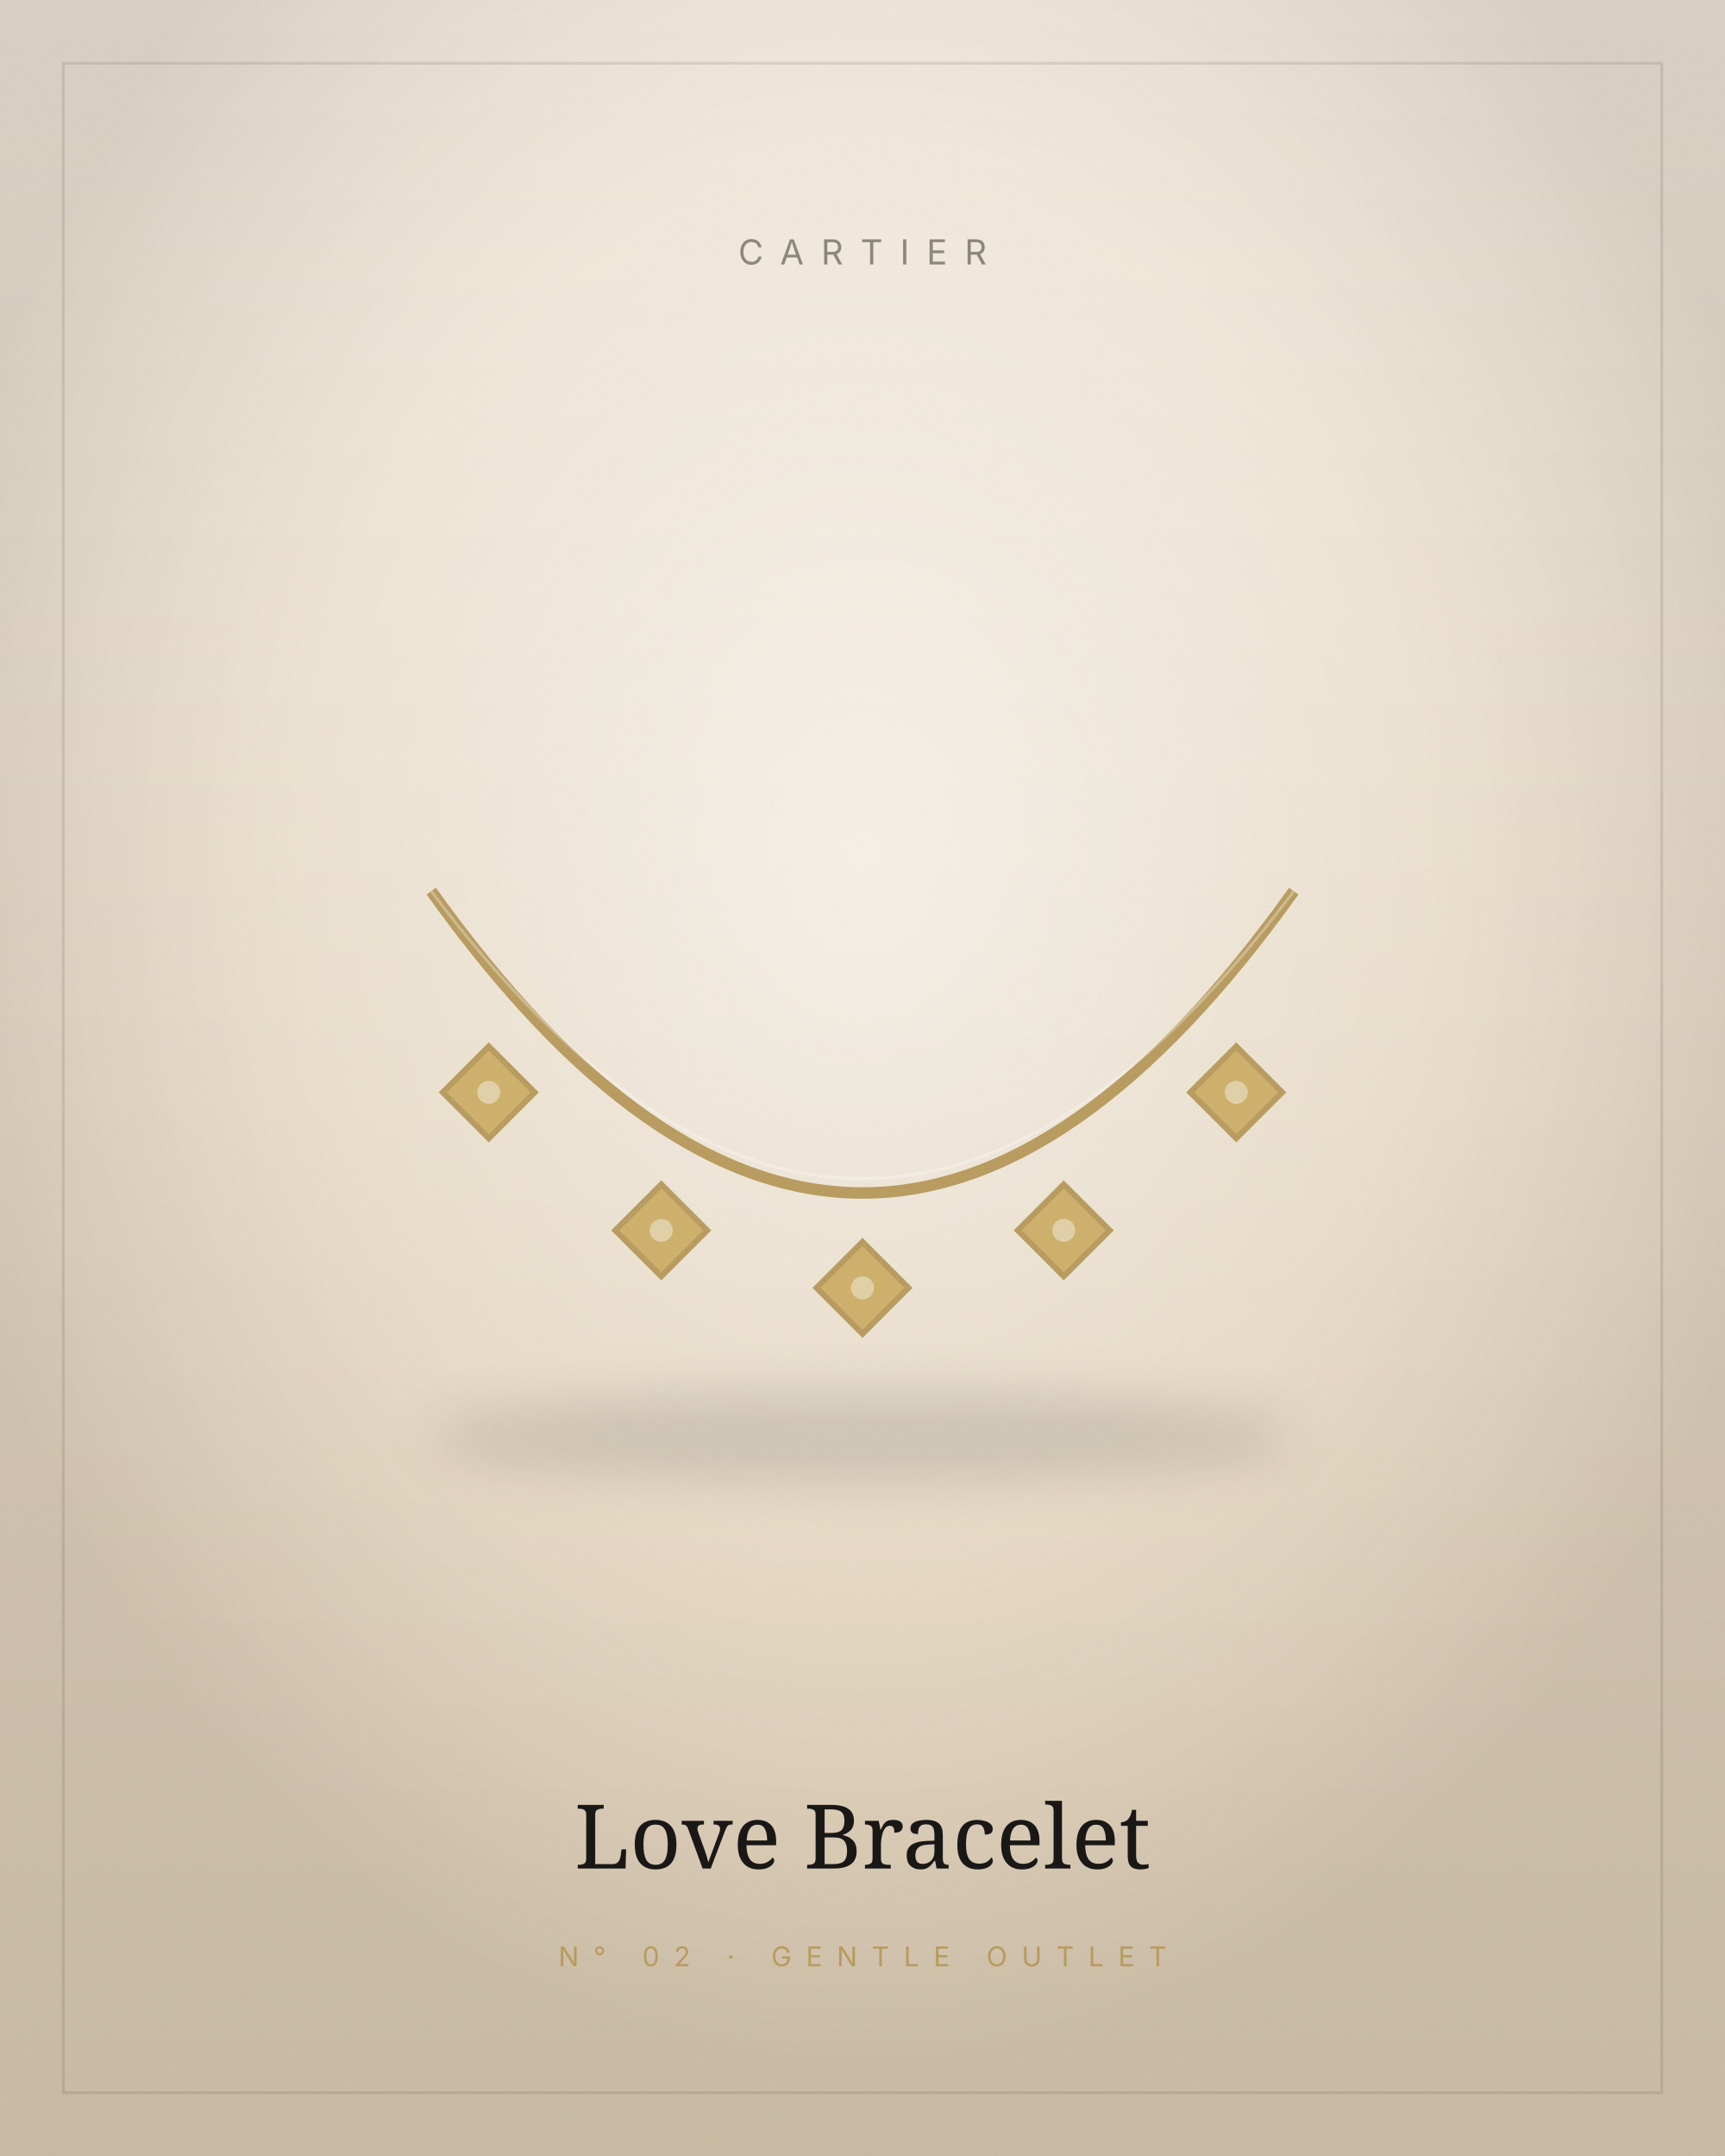
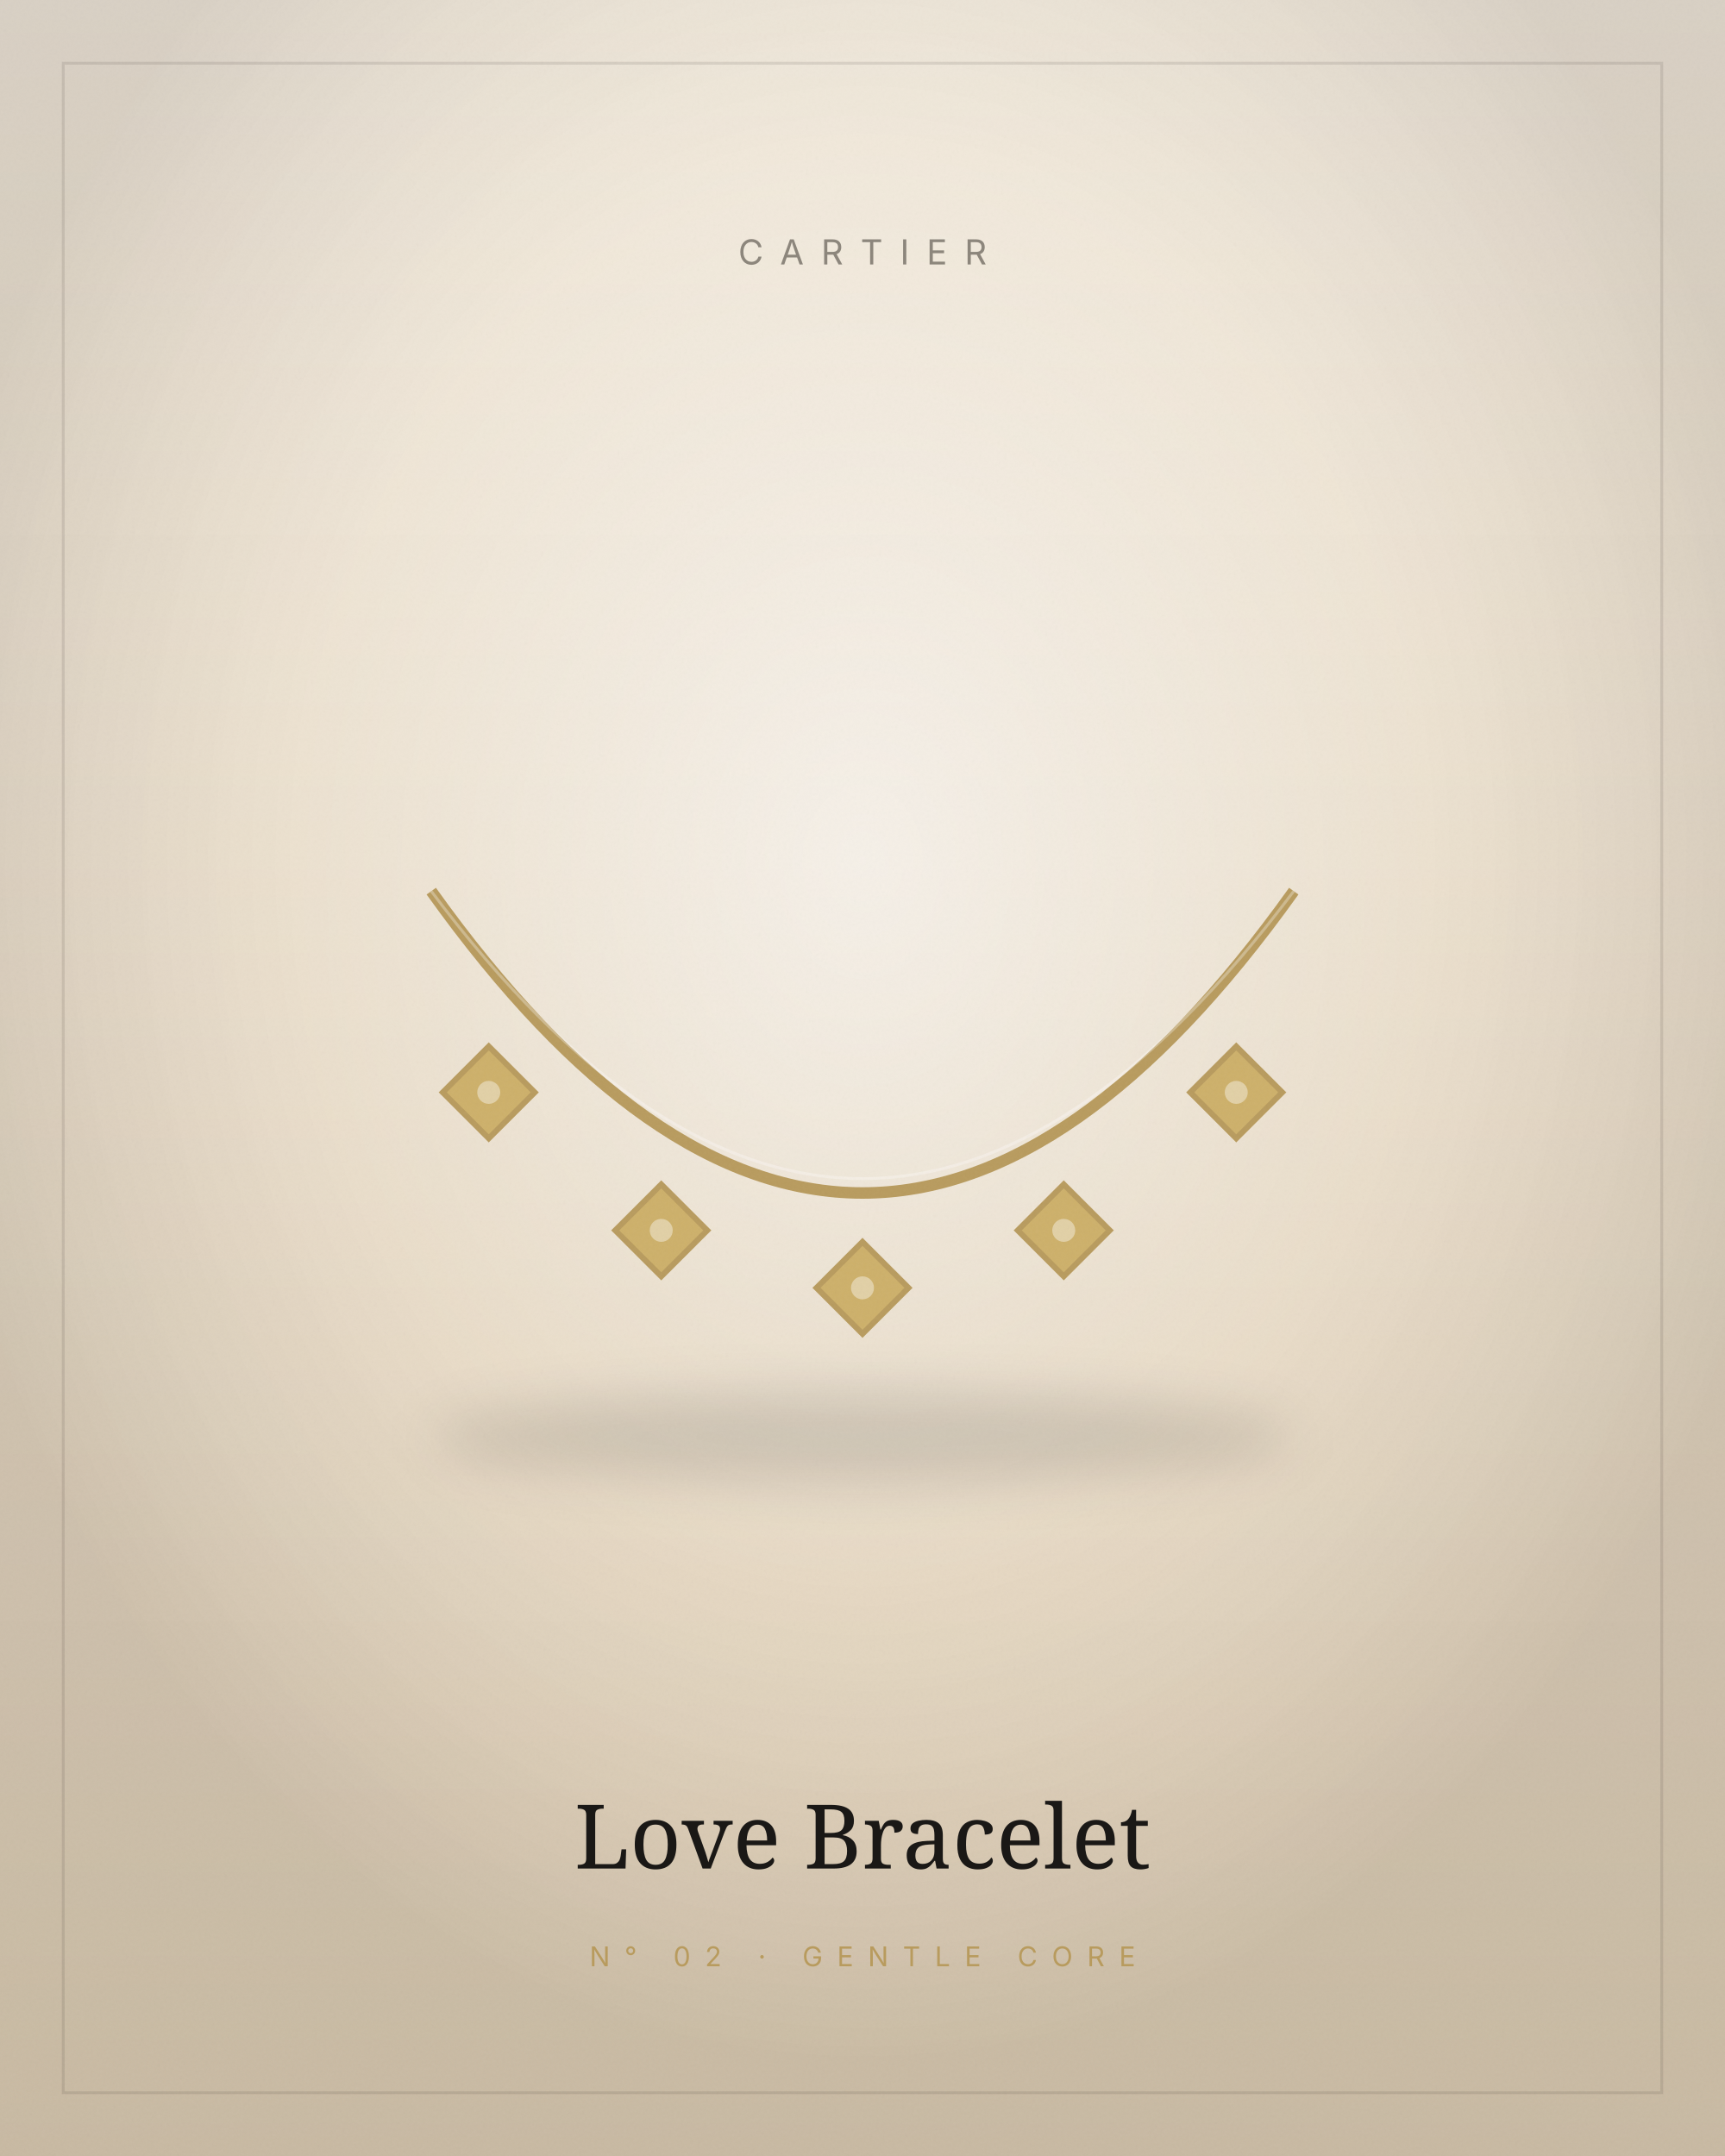
<svg xmlns="http://www.w3.org/2000/svg" width="600" height="750" viewBox="0 0 600 750">
  <defs>
    <linearGradient id="bg" x1="0" y1="0" x2="0" y2="1">
      <stop offset="0" stop-color="#f1e8da" />
      <stop offset="1" stop-color="#dfceb4" />
    </linearGradient>
    <radialGradient id="spot" cx="50%" cy="40%" r="55%">
      <stop offset="0" stop-color="#ffffff" stop-opacity="0.55" />
      <stop offset="0.6" stop-color="#ffffff" stop-opacity="0.08" />
      <stop offset="1" stop-color="#000000" stop-opacity="0.10" />
    </radialGradient>
    <filter id="soft" x="-50%" y="-50%" width="200%" height="200%">
      <feGaussianBlur stdDeviation="9" />
    </filter>
    <filter id="grain">
      <feTurbulence type="fractalNoise" baseFrequency="0.9" numOctaves="2" stitchTiles="stitch" />
      <feColorMatrix type="saturate" values="0" />
    </filter>
  </defs>
  <rect width="600" height="750" fill="url(#bg)" />
  <rect width="600" height="750" fill="url(#spot)" />
  <g>
    <ellipse cx="300" cy="500" rx="150" ry="16" fill="rgba(20,16,10,0.12)" filter="url(#soft)" />
    <path d="M150 310 Q300 520 450 310" fill="none" stroke="#b89b5e" stroke-width="4" />
    <path d="M150 310 Q300 510 450 310" fill="none" stroke="rgba(255,255,255,0.3)" stroke-width="1" />
    <g transform="translate(170 380)">
      <path d="M0 -16 L16 0 L0 16 L-16 0 Z" fill="#cdb06a" stroke="#b89b5e" stroke-width="2" />
      <circle r="4" fill="rgba(255,255,255,0.4)" />
    </g>
    <g transform="translate(230 428)">
      <path d="M0 -16 L16 0 L0 16 L-16 0 Z" fill="#cdb06a" stroke="#b89b5e" stroke-width="2" />
      <circle r="4" fill="rgba(255,255,255,0.4)" />
    </g>
    <g transform="translate(300 448)">
      <path d="M0 -16 L16 0 L0 16 L-16 0 Z" fill="#cdb06a" stroke="#b89b5e" stroke-width="2" />
      <circle r="4" fill="rgba(255,255,255,0.4)" />
    </g>
    <g transform="translate(370 428)">
      <path d="M0 -16 L16 0 L0 16 L-16 0 Z" fill="#cdb06a" stroke="#b89b5e" stroke-width="2" />
      <circle r="4" fill="rgba(255,255,255,0.4)" />
    </g>
    <g transform="translate(430 380)">
      <path d="M0 -16 L16 0 L0 16 L-16 0 Z" fill="#cdb06a" stroke="#b89b5e" stroke-width="2" />
      <circle r="4" fill="rgba(255,255,255,0.4)" />
    </g>
  </g>
  <rect width="600" height="750" filter="url(#grain)" opacity="0.05" />
  <rect x="22" y="22" width="556" height="706" fill="none" stroke="rgba(20,16,10,0.10)" />
  <text x="300" y="92" text-anchor="middle" font-family="Inter, Helvetica, sans-serif" font-size="12" letter-spacing="6" fill="rgba(20,16,10,0.45)">CARTIER</text>
  <text x="300" y="650" text-anchor="middle" font-family="Georgia, 'Cormorant Garamond', serif" font-size="31" fill="#1a1816">Love Bracelet</text>
-   <text x="300" y="684" text-anchor="middle" font-family="Inter, Helvetica, sans-serif" font-size="9.5" letter-spacing="5" fill="#b89b5e">N° 02 · GENTLE OUTLET</text>
+   <text x="300" y="684" text-anchor="middle" font-family="Inter, Helvetica, sans-serif" font-size="9.5" letter-spacing="5" fill="#b89b5e">N° 02 · GENTLE CORE</text>
</svg>
